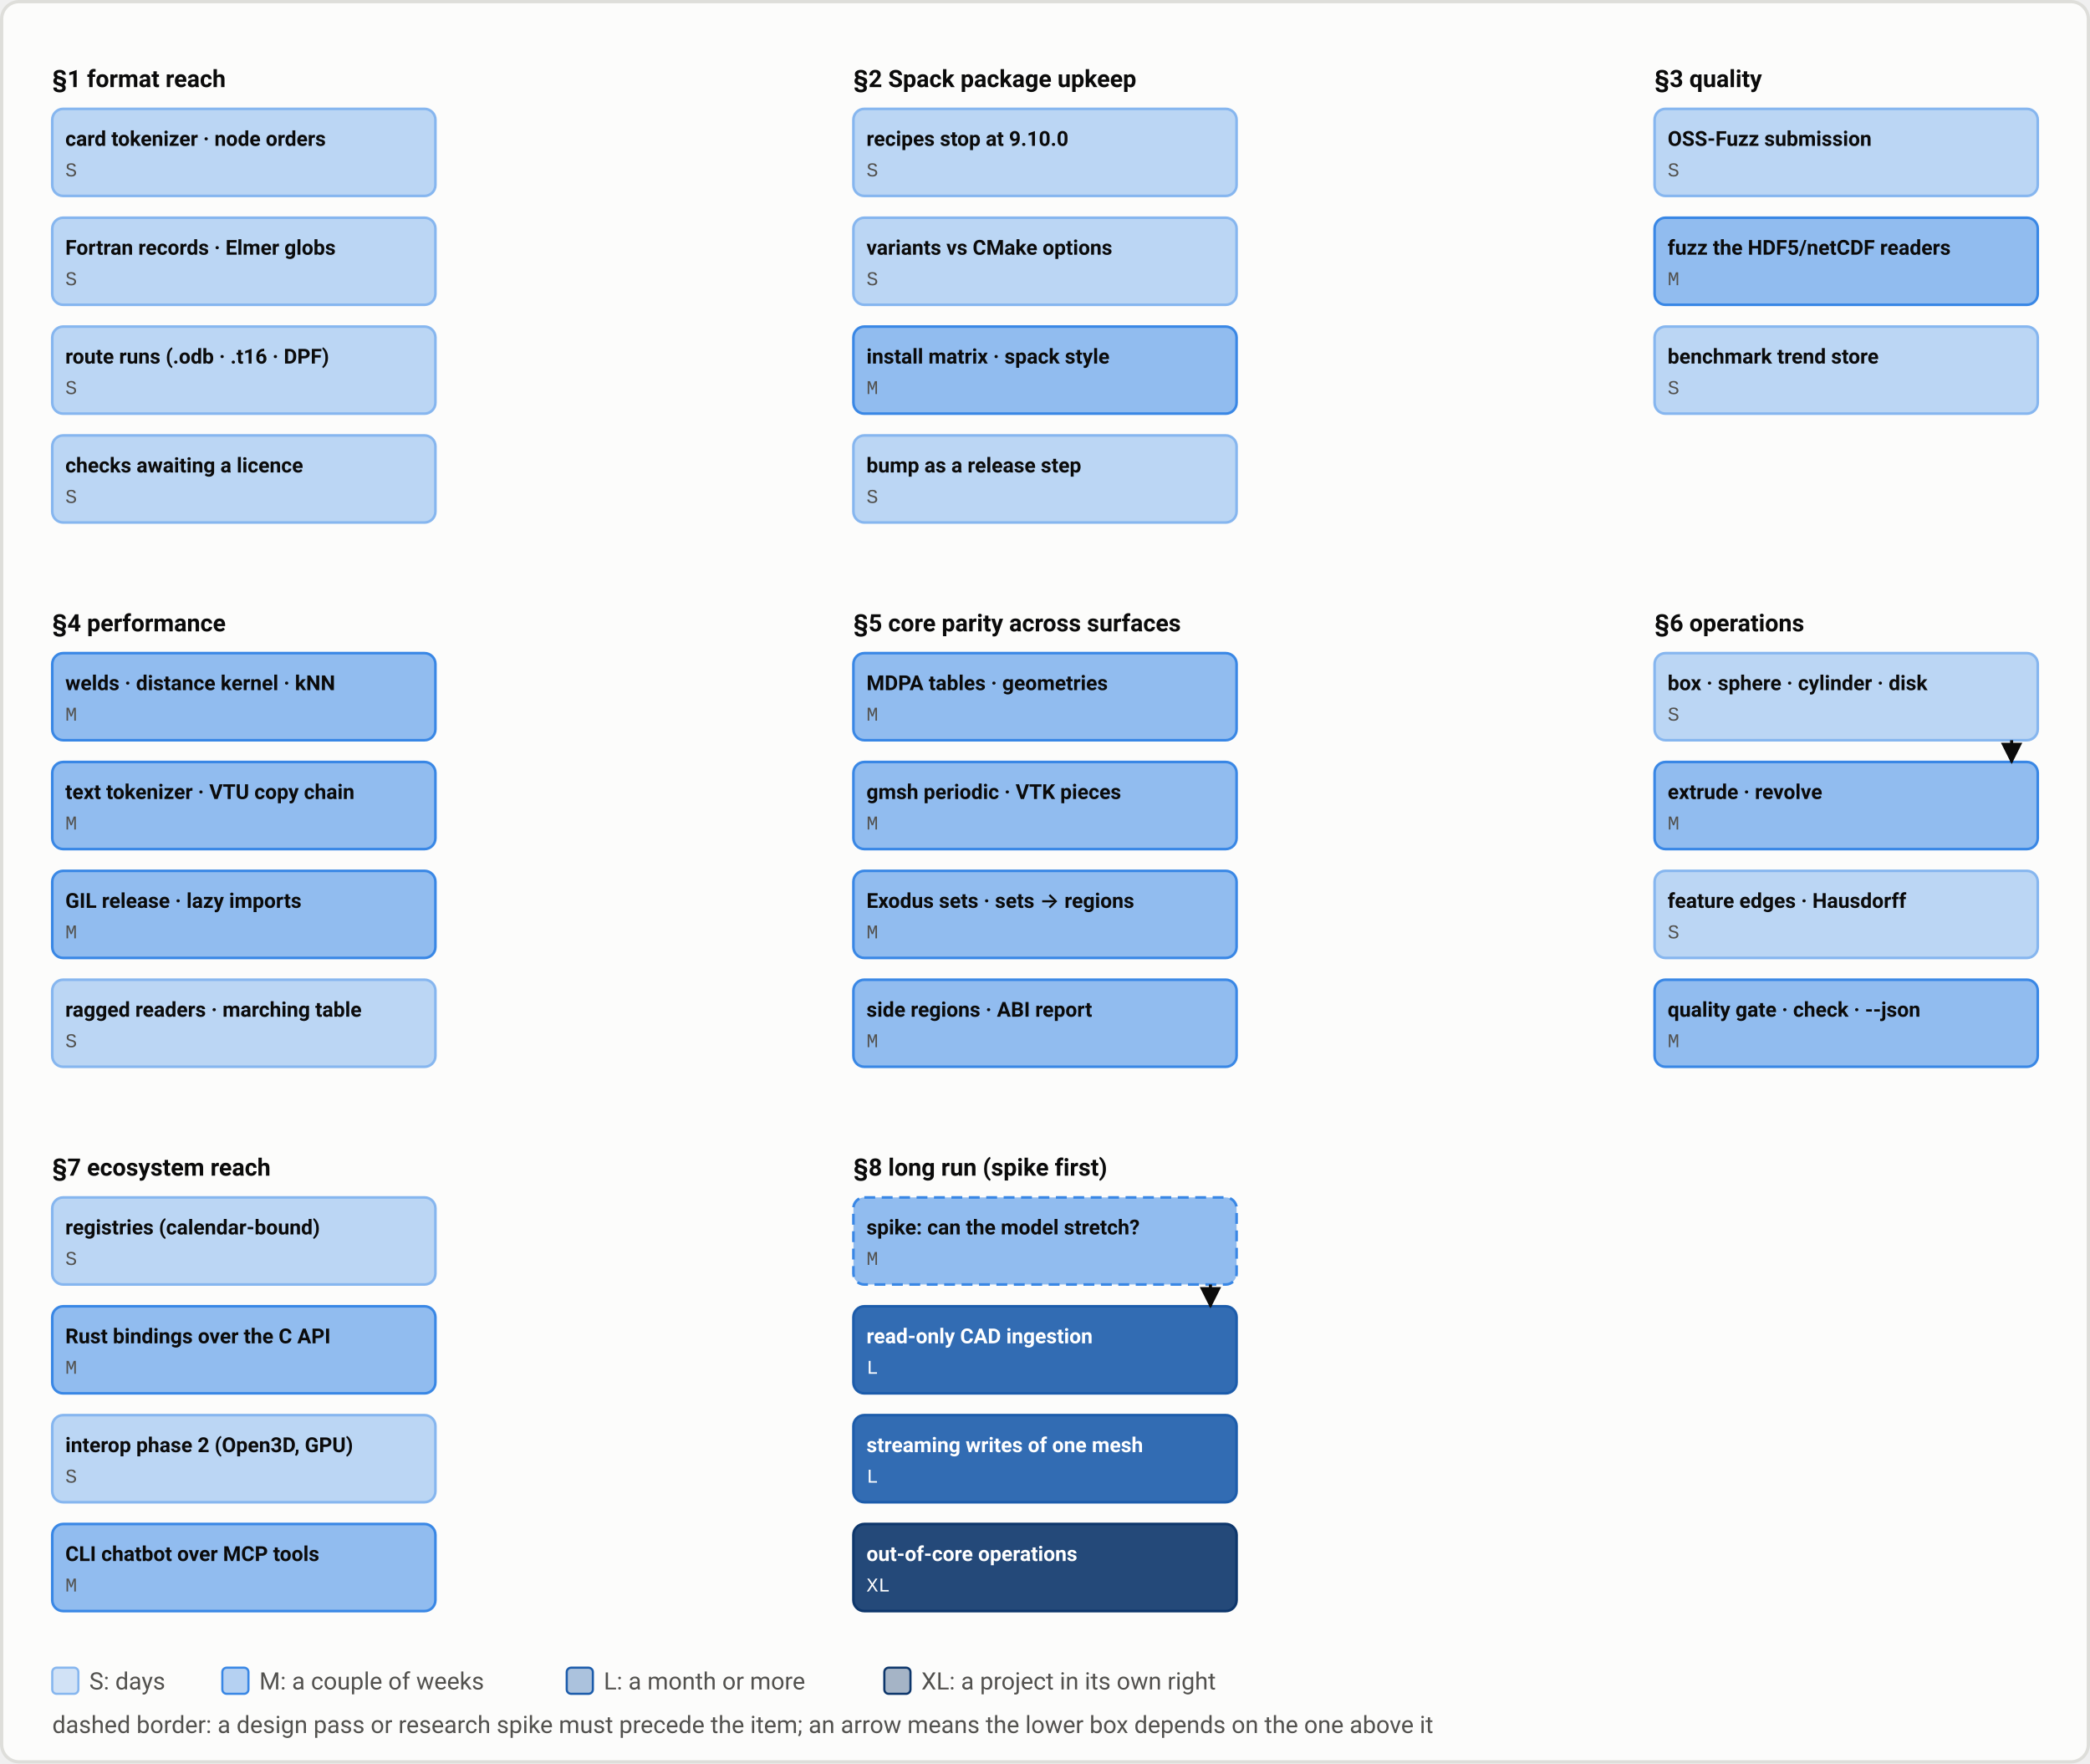
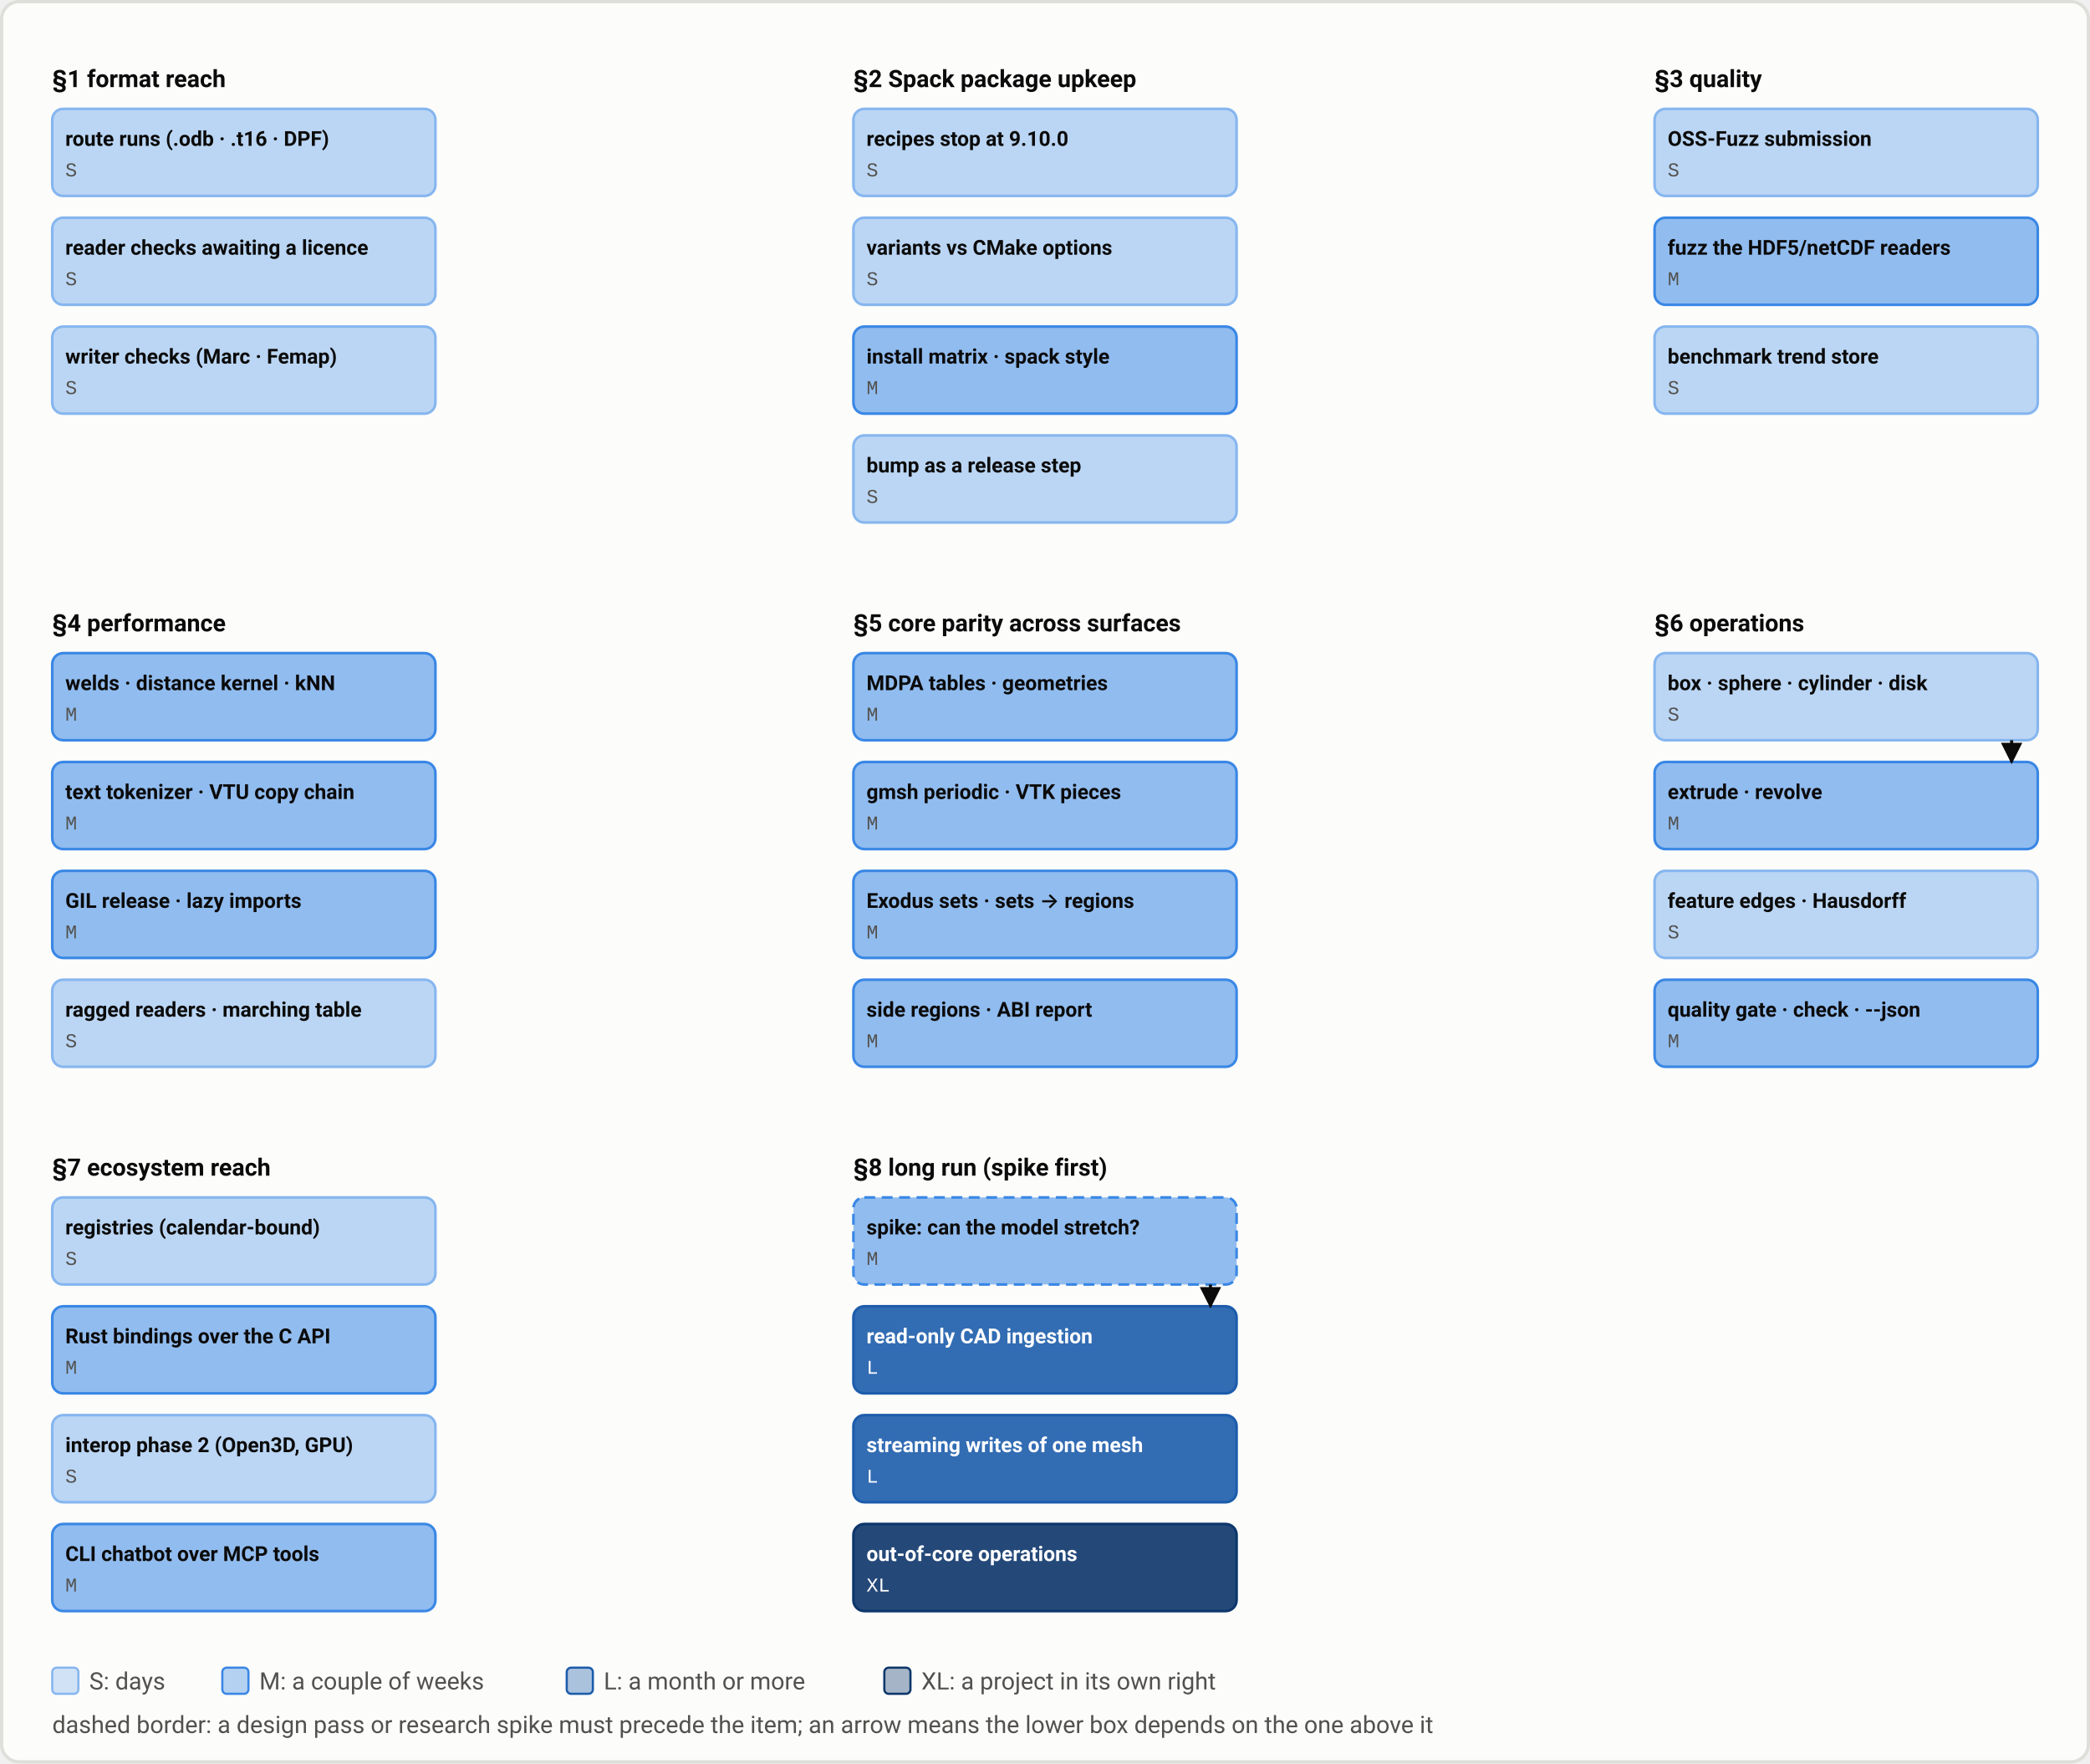
<svg xmlns="http://www.w3.org/2000/svg" viewBox="0 0 960 810" width="960" height="810" font-family="system-ui, -apple-system, 'Segoe UI', Roboto, sans-serif" role="img" aria-label="The roadmap at a glance: open items by section, in recommended order, shaded by effort">
  <defs>
    <marker id="arrow-0b0b0b" viewBox="0 0 10 10" refX="9" refY="5" markerWidth="7" markerHeight="7" orient="auto-start-reverse">
      <path d="M 0 0 L 10 5 L 0 10 z" fill="#0b0b0b" />
    </marker>
  </defs>
  <rect x="0.75" y="0.75" width="958.5" height="808.5" rx="8" fill="#fcfcfb" stroke="#dededa" stroke-width="1.5" />
  <text x="24" y="40" font-family="system-ui, -apple-system, 'Segoe UI', Roboto, sans-serif" font-size="11" font-weight="700" fill="#0b0b0b">§1 format reach</text>
  <rect x="24" y="50" width="176" height="40" rx="5" fill="#86b6ef" fill-opacity="0.55" stroke="#86b6ef" stroke-width="1.2" />
-   <text x="30" y="67" font-family="system-ui, -apple-system, 'Segoe UI', Roboto, sans-serif" font-size="9.5" font-weight="600" fill="#0b0b0b">card tokenizer · node orders</text>
+   <text x="30" y="67" font-family="system-ui, -apple-system, 'Segoe UI', Roboto, sans-serif" font-size="9.5" font-weight="600" fill="#0b0b0b">route runs (.odb · .t16 · DPF)</text>
  <text x="30" y="81" font-family="ui-monospace, SFMono-Regular, Menlo, Consolas, 'Liberation Mono', monospace" font-size="9" fill="#52514e">S</text>
  <rect x="24" y="100" width="176" height="40" rx="5" fill="#86b6ef" fill-opacity="0.55" stroke="#86b6ef" stroke-width="1.2" />
-   <text x="30" y="117" font-family="system-ui, -apple-system, 'Segoe UI', Roboto, sans-serif" font-size="9.5" font-weight="600" fill="#0b0b0b">Fortran records · Elmer globs</text>
+   <text x="30" y="117" font-family="system-ui, -apple-system, 'Segoe UI', Roboto, sans-serif" font-size="9.5" font-weight="600" fill="#0b0b0b">reader checks awaiting a licence</text>
  <text x="30" y="131" font-family="ui-monospace, SFMono-Regular, Menlo, Consolas, 'Liberation Mono', monospace" font-size="9" fill="#52514e">S</text>
  <rect x="24" y="150" width="176" height="40" rx="5" fill="#86b6ef" fill-opacity="0.55" stroke="#86b6ef" stroke-width="1.2" />
-   <text x="30" y="167" font-family="system-ui, -apple-system, 'Segoe UI', Roboto, sans-serif" font-size="9.5" font-weight="600" fill="#0b0b0b">route runs (.odb · .t16 · DPF)</text>
+   <text x="30" y="167" font-family="system-ui, -apple-system, 'Segoe UI', Roboto, sans-serif" font-size="9.5" font-weight="600" fill="#0b0b0b">writer checks (Marc · Femap)</text>
  <text x="30" y="181" font-family="ui-monospace, SFMono-Regular, Menlo, Consolas, 'Liberation Mono', monospace" font-size="9" fill="#52514e">S</text>
-   <rect x="24" y="200" width="176" height="40" rx="5" fill="#86b6ef" fill-opacity="0.55" stroke="#86b6ef" stroke-width="1.2" />
-   <text x="30" y="217" font-family="system-ui, -apple-system, 'Segoe UI', Roboto, sans-serif" font-size="9.5" font-weight="600" fill="#0b0b0b">checks awaiting a licence</text>
-   <text x="30" y="231" font-family="ui-monospace, SFMono-Regular, Menlo, Consolas, 'Liberation Mono', monospace" font-size="9" fill="#52514e">S</text>
  <text x="392" y="40" font-family="system-ui, -apple-system, 'Segoe UI', Roboto, sans-serif" font-size="11" font-weight="700" fill="#0b0b0b">§2 Spack package upkeep</text>
  <rect x="392" y="50" width="176" height="40" rx="5" fill="#86b6ef" fill-opacity="0.55" stroke="#86b6ef" stroke-width="1.2" />
  <text x="398" y="67" font-family="system-ui, -apple-system, 'Segoe UI', Roboto, sans-serif" font-size="9.5" font-weight="600" fill="#0b0b0b">recipes stop at 9.10.0</text>
  <text x="398" y="81" font-family="ui-monospace, SFMono-Regular, Menlo, Consolas, 'Liberation Mono', monospace" font-size="9" fill="#52514e">S</text>
  <rect x="392" y="100" width="176" height="40" rx="5" fill="#86b6ef" fill-opacity="0.55" stroke="#86b6ef" stroke-width="1.2" />
  <text x="398" y="117" font-family="system-ui, -apple-system, 'Segoe UI', Roboto, sans-serif" font-size="9.5" font-weight="600" fill="#0b0b0b">variants vs CMake options</text>
  <text x="398" y="131" font-family="ui-monospace, SFMono-Regular, Menlo, Consolas, 'Liberation Mono', monospace" font-size="9" fill="#52514e">S</text>
  <rect x="392" y="150" width="176" height="40" rx="5" fill="#3987e5" fill-opacity="0.55" stroke="#3987e5" stroke-width="1.2" />
  <text x="398" y="167" font-family="system-ui, -apple-system, 'Segoe UI', Roboto, sans-serif" font-size="9.5" font-weight="600" fill="#0b0b0b">install matrix · spack style</text>
  <text x="398" y="181" font-family="ui-monospace, SFMono-Regular, Menlo, Consolas, 'Liberation Mono', monospace" font-size="9" fill="#52514e">M</text>
  <rect x="392" y="200" width="176" height="40" rx="5" fill="#86b6ef" fill-opacity="0.55" stroke="#86b6ef" stroke-width="1.2" />
  <text x="398" y="217" font-family="system-ui, -apple-system, 'Segoe UI', Roboto, sans-serif" font-size="9.5" font-weight="600" fill="#0b0b0b">bump as a release step</text>
  <text x="398" y="231" font-family="ui-monospace, SFMono-Regular, Menlo, Consolas, 'Liberation Mono', monospace" font-size="9" fill="#52514e">S</text>
  <text x="760" y="40" font-family="system-ui, -apple-system, 'Segoe UI', Roboto, sans-serif" font-size="11" font-weight="700" fill="#0b0b0b">§3 quality</text>
  <rect x="760" y="50" width="176" height="40" rx="5" fill="#86b6ef" fill-opacity="0.55" stroke="#86b6ef" stroke-width="1.2" />
  <text x="766" y="67" font-family="system-ui, -apple-system, 'Segoe UI', Roboto, sans-serif" font-size="9.5" font-weight="600" fill="#0b0b0b">OSS-Fuzz submission</text>
  <text x="766" y="81" font-family="ui-monospace, SFMono-Regular, Menlo, Consolas, 'Liberation Mono', monospace" font-size="9" fill="#52514e">S</text>
  <rect x="760" y="100" width="176" height="40" rx="5" fill="#3987e5" fill-opacity="0.55" stroke="#3987e5" stroke-width="1.2" />
  <text x="766" y="117" font-family="system-ui, -apple-system, 'Segoe UI', Roboto, sans-serif" font-size="9.5" font-weight="600" fill="#0b0b0b">fuzz the HDF5/netCDF readers</text>
  <text x="766" y="131" font-family="ui-monospace, SFMono-Regular, Menlo, Consolas, 'Liberation Mono', monospace" font-size="9" fill="#52514e">M</text>
  <rect x="760" y="150" width="176" height="40" rx="5" fill="#86b6ef" fill-opacity="0.55" stroke="#86b6ef" stroke-width="1.2" />
  <text x="766" y="167" font-family="system-ui, -apple-system, 'Segoe UI', Roboto, sans-serif" font-size="9.5" font-weight="600" fill="#0b0b0b">benchmark trend store</text>
  <text x="766" y="181" font-family="ui-monospace, SFMono-Regular, Menlo, Consolas, 'Liberation Mono', monospace" font-size="9" fill="#52514e">S</text>
  <text x="24" y="290" font-family="system-ui, -apple-system, 'Segoe UI', Roboto, sans-serif" font-size="11" font-weight="700" fill="#0b0b0b">§4 performance</text>
  <rect x="24" y="300" width="176" height="40" rx="5" fill="#3987e5" fill-opacity="0.55" stroke="#3987e5" stroke-width="1.2" />
  <text x="30" y="317" font-family="system-ui, -apple-system, 'Segoe UI', Roboto, sans-serif" font-size="9.5" font-weight="600" fill="#0b0b0b">welds · distance kernel · kNN</text>
  <text x="30" y="331" font-family="ui-monospace, SFMono-Regular, Menlo, Consolas, 'Liberation Mono', monospace" font-size="9" fill="#52514e">M</text>
  <rect x="24" y="350" width="176" height="40" rx="5" fill="#3987e5" fill-opacity="0.55" stroke="#3987e5" stroke-width="1.2" />
  <text x="30" y="367" font-family="system-ui, -apple-system, 'Segoe UI', Roboto, sans-serif" font-size="9.5" font-weight="600" fill="#0b0b0b">text tokenizer · VTU copy chain</text>
  <text x="30" y="381" font-family="ui-monospace, SFMono-Regular, Menlo, Consolas, 'Liberation Mono', monospace" font-size="9" fill="#52514e">M</text>
  <rect x="24" y="400" width="176" height="40" rx="5" fill="#3987e5" fill-opacity="0.55" stroke="#3987e5" stroke-width="1.2" />
  <text x="30" y="417" font-family="system-ui, -apple-system, 'Segoe UI', Roboto, sans-serif" font-size="9.5" font-weight="600" fill="#0b0b0b">GIL release · lazy imports</text>
  <text x="30" y="431" font-family="ui-monospace, SFMono-Regular, Menlo, Consolas, 'Liberation Mono', monospace" font-size="9" fill="#52514e">M</text>
  <rect x="24" y="450" width="176" height="40" rx="5" fill="#86b6ef" fill-opacity="0.55" stroke="#86b6ef" stroke-width="1.2" />
  <text x="30" y="467" font-family="system-ui, -apple-system, 'Segoe UI', Roboto, sans-serif" font-size="9.5" font-weight="600" fill="#0b0b0b">ragged readers · marching table</text>
  <text x="30" y="481" font-family="ui-monospace, SFMono-Regular, Menlo, Consolas, 'Liberation Mono', monospace" font-size="9" fill="#52514e">S</text>
  <text x="392" y="290" font-family="system-ui, -apple-system, 'Segoe UI', Roboto, sans-serif" font-size="11" font-weight="700" fill="#0b0b0b">§5 core parity across surfaces</text>
  <rect x="392" y="300" width="176" height="40" rx="5" fill="#3987e5" fill-opacity="0.55" stroke="#3987e5" stroke-width="1.2" />
  <text x="398" y="317" font-family="system-ui, -apple-system, 'Segoe UI', Roboto, sans-serif" font-size="9.5" font-weight="600" fill="#0b0b0b">MDPA tables · geometries</text>
  <text x="398" y="331" font-family="ui-monospace, SFMono-Regular, Menlo, Consolas, 'Liberation Mono', monospace" font-size="9" fill="#52514e">M</text>
  <rect x="392" y="350" width="176" height="40" rx="5" fill="#3987e5" fill-opacity="0.55" stroke="#3987e5" stroke-width="1.2" />
  <text x="398" y="367" font-family="system-ui, -apple-system, 'Segoe UI', Roboto, sans-serif" font-size="9.5" font-weight="600" fill="#0b0b0b">gmsh periodic · VTK pieces</text>
  <text x="398" y="381" font-family="ui-monospace, SFMono-Regular, Menlo, Consolas, 'Liberation Mono', monospace" font-size="9" fill="#52514e">M</text>
  <rect x="392" y="400" width="176" height="40" rx="5" fill="#3987e5" fill-opacity="0.55" stroke="#3987e5" stroke-width="1.2" />
  <text x="398" y="417" font-family="system-ui, -apple-system, 'Segoe UI', Roboto, sans-serif" font-size="9.5" font-weight="600" fill="#0b0b0b">Exodus sets · sets → regions</text>
  <text x="398" y="431" font-family="ui-monospace, SFMono-Regular, Menlo, Consolas, 'Liberation Mono', monospace" font-size="9" fill="#52514e">M</text>
  <rect x="392" y="450" width="176" height="40" rx="5" fill="#3987e5" fill-opacity="0.55" stroke="#3987e5" stroke-width="1.2" />
  <text x="398" y="467" font-family="system-ui, -apple-system, 'Segoe UI', Roboto, sans-serif" font-size="9.5" font-weight="600" fill="#0b0b0b">side regions · ABI report</text>
  <text x="398" y="481" font-family="ui-monospace, SFMono-Regular, Menlo, Consolas, 'Liberation Mono', monospace" font-size="9" fill="#52514e">M</text>
  <text x="760" y="290" font-family="system-ui, -apple-system, 'Segoe UI', Roboto, sans-serif" font-size="11" font-weight="700" fill="#0b0b0b">§6 operations</text>
  <rect x="760" y="300" width="176" height="40" rx="5" fill="#86b6ef" fill-opacity="0.55" stroke="#86b6ef" stroke-width="1.2" />
  <text x="766" y="317" font-family="system-ui, -apple-system, 'Segoe UI', Roboto, sans-serif" font-size="9.5" font-weight="600" fill="#0b0b0b">box · sphere · cylinder · disk</text>
  <text x="766" y="331" font-family="ui-monospace, SFMono-Regular, Menlo, Consolas, 'Liberation Mono', monospace" font-size="9" fill="#52514e">S</text>
  <rect x="760" y="350" width="176" height="40" rx="5" fill="#3987e5" fill-opacity="0.55" stroke="#3987e5" stroke-width="1.2" />
  <text x="766" y="367" font-family="system-ui, -apple-system, 'Segoe UI', Roboto, sans-serif" font-size="9.5" font-weight="600" fill="#0b0b0b">extrude · revolve</text>
  <text x="766" y="381" font-family="ui-monospace, SFMono-Regular, Menlo, Consolas, 'Liberation Mono', monospace" font-size="9" fill="#52514e">M</text>
  <rect x="760" y="400" width="176" height="40" rx="5" fill="#86b6ef" fill-opacity="0.55" stroke="#86b6ef" stroke-width="1.2" />
  <text x="766" y="417" font-family="system-ui, -apple-system, 'Segoe UI', Roboto, sans-serif" font-size="9.5" font-weight="600" fill="#0b0b0b">feature edges · Hausdorff</text>
  <text x="766" y="431" font-family="ui-monospace, SFMono-Regular, Menlo, Consolas, 'Liberation Mono', monospace" font-size="9" fill="#52514e">S</text>
  <rect x="760" y="450" width="176" height="40" rx="5" fill="#3987e5" fill-opacity="0.55" stroke="#3987e5" stroke-width="1.2" />
  <text x="766" y="467" font-family="system-ui, -apple-system, 'Segoe UI', Roboto, sans-serif" font-size="9.5" font-weight="600" fill="#0b0b0b">quality gate · check · --json</text>
  <text x="766" y="481" font-family="ui-monospace, SFMono-Regular, Menlo, Consolas, 'Liberation Mono', monospace" font-size="9" fill="#52514e">M</text>
  <line x1="924" y1="340" x2="924" y2="350" stroke="#0b0b0b" stroke-width="1.4" marker-end="url(#arrow-0b0b0b)" />
  <text x="24" y="540" font-family="system-ui, -apple-system, 'Segoe UI', Roboto, sans-serif" font-size="11" font-weight="700" fill="#0b0b0b">§7 ecosystem reach</text>
  <rect x="24" y="550" width="176" height="40" rx="5" fill="#86b6ef" fill-opacity="0.55" stroke="#86b6ef" stroke-width="1.2" />
  <text x="30" y="567" font-family="system-ui, -apple-system, 'Segoe UI', Roboto, sans-serif" font-size="9.5" font-weight="600" fill="#0b0b0b">registries (calendar-bound)</text>
  <text x="30" y="581" font-family="ui-monospace, SFMono-Regular, Menlo, Consolas, 'Liberation Mono', monospace" font-size="9" fill="#52514e">S</text>
  <rect x="24" y="600" width="176" height="40" rx="5" fill="#3987e5" fill-opacity="0.55" stroke="#3987e5" stroke-width="1.2" />
  <text x="30" y="617" font-family="system-ui, -apple-system, 'Segoe UI', Roboto, sans-serif" font-size="9.5" font-weight="600" fill="#0b0b0b">Rust bindings over the C API</text>
  <text x="30" y="631" font-family="ui-monospace, SFMono-Regular, Menlo, Consolas, 'Liberation Mono', monospace" font-size="9" fill="#52514e">M</text>
  <rect x="24" y="650" width="176" height="40" rx="5" fill="#86b6ef" fill-opacity="0.55" stroke="#86b6ef" stroke-width="1.2" />
  <text x="30" y="667" font-family="system-ui, -apple-system, 'Segoe UI', Roboto, sans-serif" font-size="9.5" font-weight="600" fill="#0b0b0b">interop phase 2 (Open3D, GPU)</text>
  <text x="30" y="681" font-family="ui-monospace, SFMono-Regular, Menlo, Consolas, 'Liberation Mono', monospace" font-size="9" fill="#52514e">S</text>
  <rect x="24" y="700" width="176" height="40" rx="5" fill="#3987e5" fill-opacity="0.55" stroke="#3987e5" stroke-width="1.2" />
  <text x="30" y="717" font-family="system-ui, -apple-system, 'Segoe UI', Roboto, sans-serif" font-size="9.5" font-weight="600" fill="#0b0b0b">CLI chatbot over MCP tools</text>
  <text x="30" y="731" font-family="ui-monospace, SFMono-Regular, Menlo, Consolas, 'Liberation Mono', monospace" font-size="9" fill="#52514e">M</text>
  <text x="392" y="540" font-family="system-ui, -apple-system, 'Segoe UI', Roboto, sans-serif" font-size="11" font-weight="700" fill="#0b0b0b">§8 long run (spike first)</text>
  <rect x="392" y="550" width="176" height="40" rx="5" fill="#3987e5" fill-opacity="0.55" stroke="#3987e5" stroke-width="1.2" stroke-dasharray="5 3" />
  <text x="398" y="567" font-family="system-ui, -apple-system, 'Segoe UI', Roboto, sans-serif" font-size="9.5" font-weight="600" fill="#0b0b0b">spike: can the model stretch?</text>
  <text x="398" y="581" font-family="ui-monospace, SFMono-Regular, Menlo, Consolas, 'Liberation Mono', monospace" font-size="9" fill="#52514e">M</text>
  <rect x="392" y="600" width="176" height="40" rx="5" fill="#1c5cab" fill-opacity="0.9" stroke="#1c5cab" stroke-width="1.2" />
  <text x="398" y="617" font-family="system-ui, -apple-system, 'Segoe UI', Roboto, sans-serif" font-size="9.5" font-weight="600" fill="#ffffff">read-only CAD ingestion</text>
  <text x="398" y="631" font-family="ui-monospace, SFMono-Regular, Menlo, Consolas, 'Liberation Mono', monospace" font-size="9" fill="#ffffff">L</text>
  <rect x="392" y="650" width="176" height="40" rx="5" fill="#1c5cab" fill-opacity="0.9" stroke="#1c5cab" stroke-width="1.2" />
  <text x="398" y="667" font-family="system-ui, -apple-system, 'Segoe UI', Roboto, sans-serif" font-size="9.5" font-weight="600" fill="#ffffff">streaming writes of one mesh</text>
  <text x="398" y="681" font-family="ui-monospace, SFMono-Regular, Menlo, Consolas, 'Liberation Mono', monospace" font-size="9" fill="#ffffff">L</text>
  <rect x="392" y="700" width="176" height="40" rx="5" fill="#0d366b" fill-opacity="0.9" stroke="#0d366b" stroke-width="1.2" />
  <text x="398" y="717" font-family="system-ui, -apple-system, 'Segoe UI', Roboto, sans-serif" font-size="9.5" font-weight="600" fill="#ffffff">out-of-core operations</text>
  <text x="398" y="731" font-family="ui-monospace, SFMono-Regular, Menlo, Consolas, 'Liberation Mono', monospace" font-size="9" fill="#ffffff">XL</text>
  <line x1="556" y1="590" x2="556" y2="600" stroke="#0b0b0b" stroke-width="1.4" marker-end="url(#arrow-0b0b0b)" />
  <rect x="24" y="766" width="12" height="12" rx="2" fill="#86b6ef" fill-opacity="0.36" stroke="#86b6ef" stroke-width="1" />
  <text x="41" y="776" font-family="system-ui, -apple-system, 'Segoe UI', Roboto, sans-serif" font-size="11" fill="#52514e">S: days</text>
  <rect x="102.12" y="766" width="12" height="12" rx="2" fill="#3987e5" fill-opacity="0.36" stroke="#3987e5" stroke-width="1" />
  <text x="119.12" y="776" font-family="system-ui, -apple-system, 'Segoe UI', Roboto, sans-serif" font-size="11" fill="#52514e">M: a couple of weeks</text>
  <rect x="260.32" y="766" width="12" height="12" rx="2" fill="#1c5cab" fill-opacity="0.36" stroke="#1c5cab" stroke-width="1" />
  <text x="277.32" y="776" font-family="system-ui, -apple-system, 'Segoe UI', Roboto, sans-serif" font-size="11" fill="#52514e">L: a month or more</text>
  <rect x="406.2" y="766" width="12" height="12" rx="2" fill="#0d366b" fill-opacity="0.36" stroke="#0d366b" stroke-width="1" />
  <text x="423.2" y="776" font-family="system-ui, -apple-system, 'Segoe UI', Roboto, sans-serif" font-size="11" fill="#52514e">XL: a project in its own right</text>
  <text x="24" y="796" font-family="system-ui, -apple-system, 'Segoe UI', Roboto, sans-serif" font-size="11" fill="#52514e">dashed border: a design pass or research spike must precede the item; an arrow means the lower box depends on the one above it</text>
</svg>
